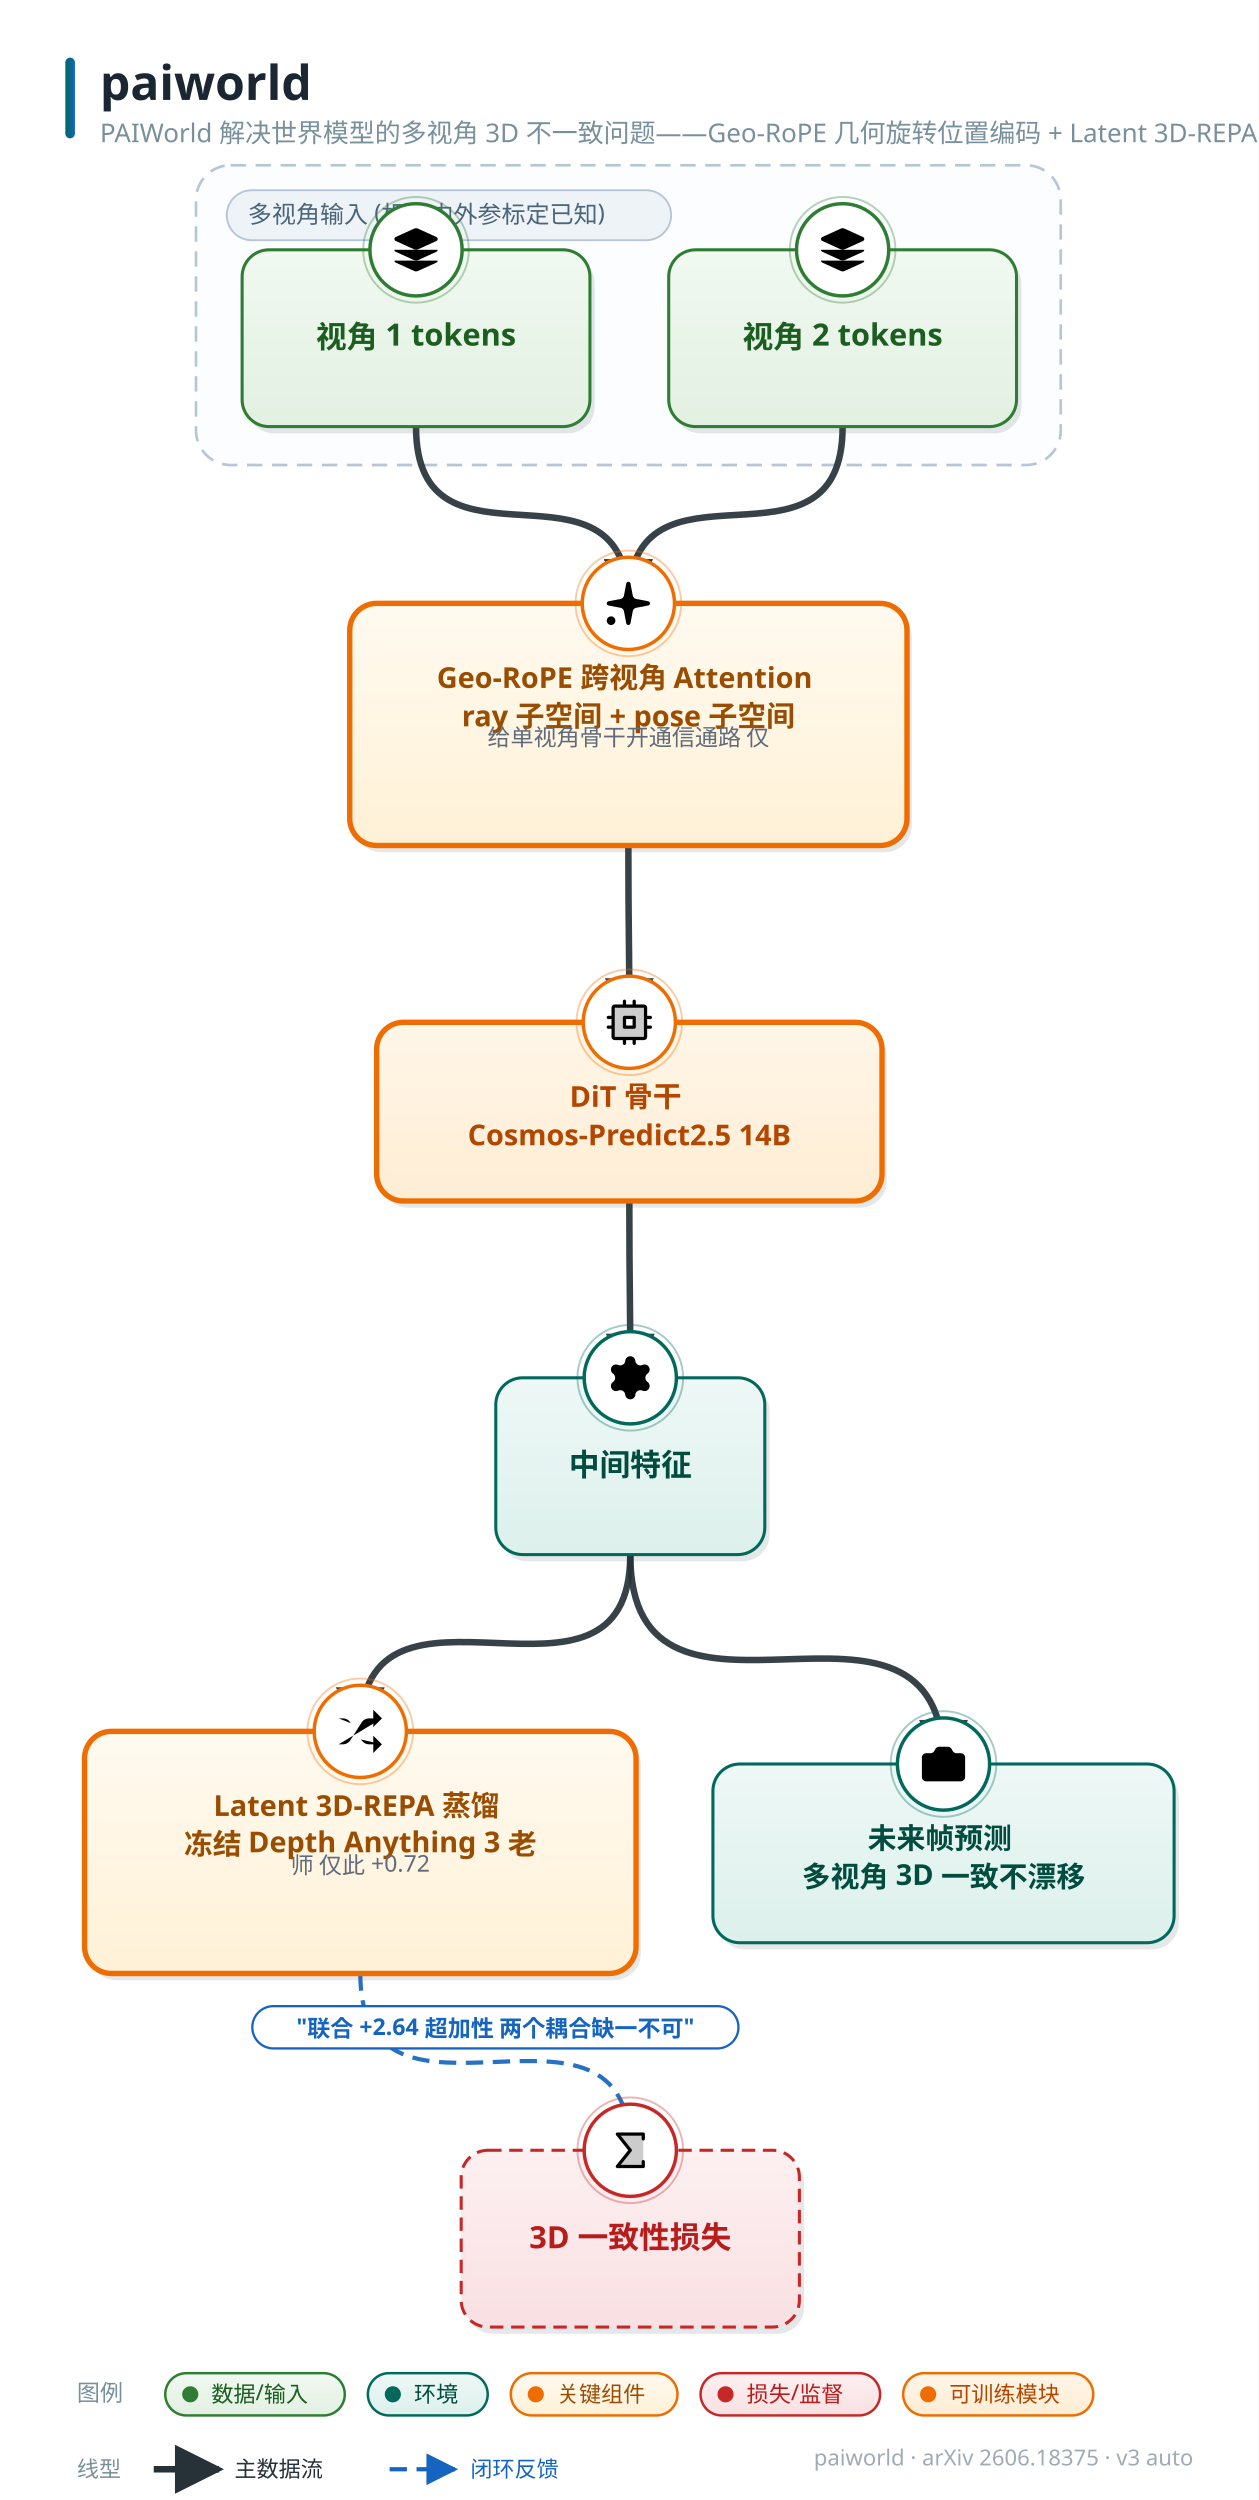
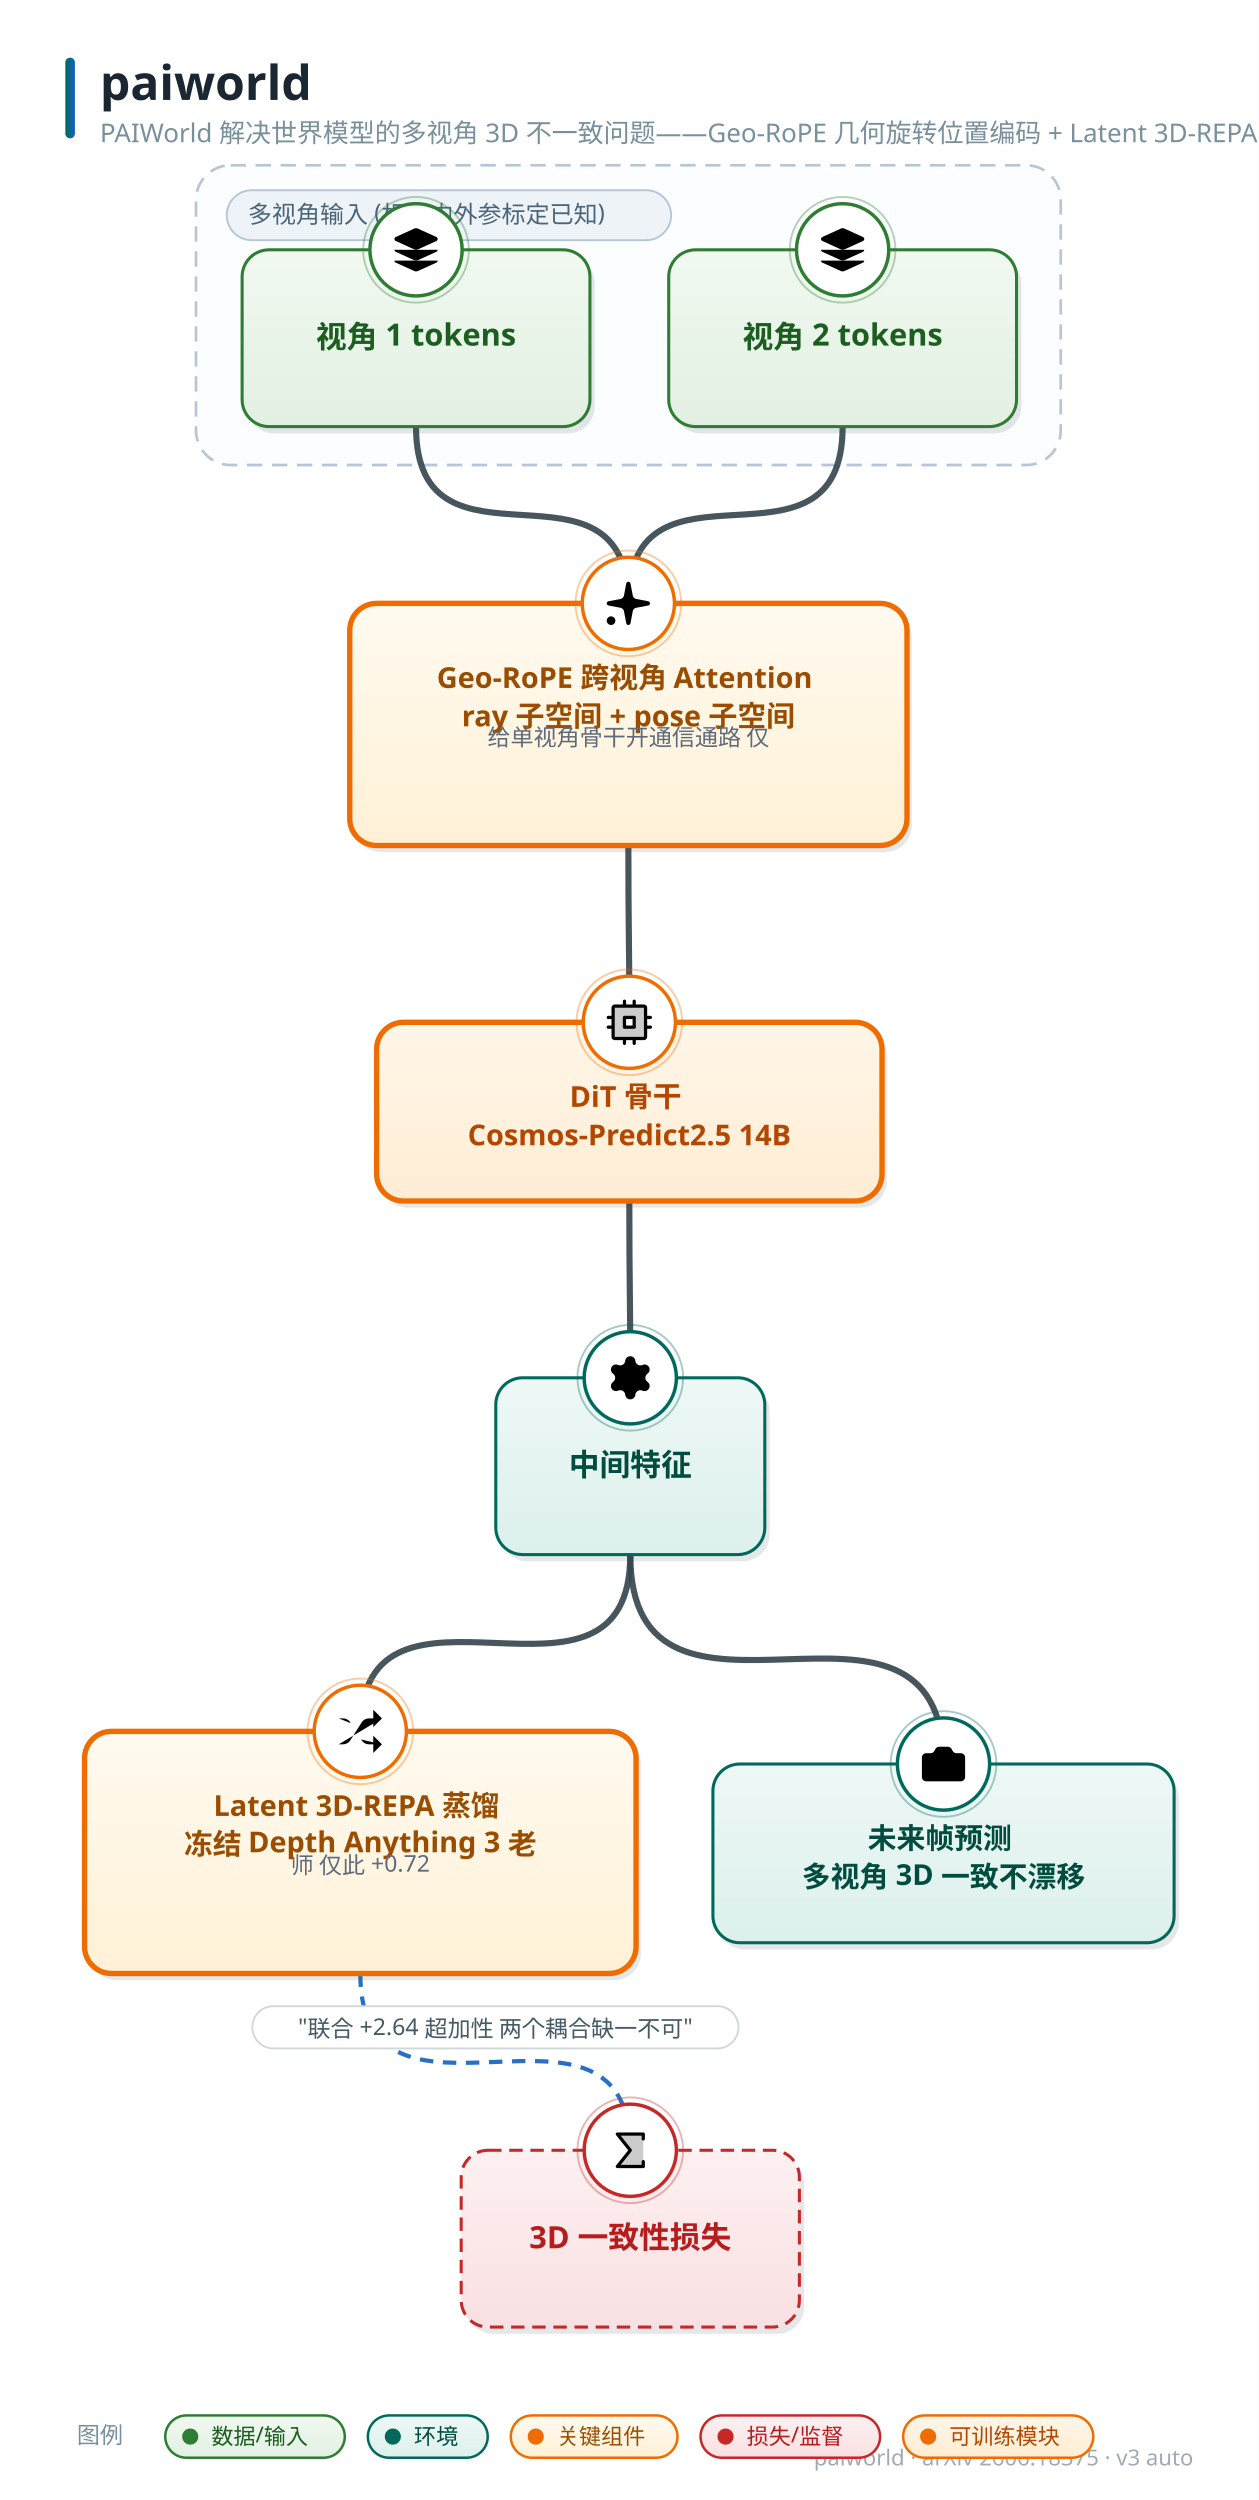
<svg xmlns="http://www.w3.org/2000/svg" width="655" height="1301" viewBox="0 0 655 1301" font-family="'PingFang SC','Hiragino Sans GB','Microsoft YaHei','Segoe UI',sans-serif">
  <style>text{font-family:'PingFang SC','Hiragino Sans GB','Microsoft YaHei','Segoe UI',sans-serif;} .lbl{font-weight:700;}</style>
  <defs>
    <linearGradient id="g-data" x1="0" y1="0" x2="0" y2="1">
      <stop offset="0" stop-color="#f1f9f1" />
      <stop offset="1" stop-color="#e2f0e2" />
    </linearGradient>
    <linearGradient id="g-frozen" x1="0" y1="0" x2="0" y2="1">
      <stop offset="0" stop-color="#f0f7fe" />
      <stop offset="1" stop-color="#dcecfb" />
    </linearGradient>
    <linearGradient id="g-train" x1="0" y1="0" x2="0" y2="1">
      <stop offset="0" stop-color="#fff6e8" />
      <stop offset="1" stop-color="#ffedd4" />
    </linearGradient>
    <linearGradient id="g-loss" x1="0" y1="0" x2="0" y2="1">
      <stop offset="0" stop-color="#fdf0f1" />
      <stop offset="1" stop-color="#f9e0e2" />
    </linearGradient>
    <linearGradient id="g-act" x1="0" y1="0" x2="0" y2="1">
      <stop offset="0" stop-color="#f8f1fb" />
      <stop offset="1" stop-color="#f0e4f7" />
    </linearGradient>
    <linearGradient id="g-loop" x1="0" y1="0" x2="0" y2="1">
      <stop offset="0" stop-color="#f2f5f7" />
      <stop offset="1" stop-color="#e6ebee" />
    </linearGradient>
    <linearGradient id="g-env" x1="0" y1="0" x2="0" y2="1">
      <stop offset="0" stop-color="#eef8f6" />
      <stop offset="1" stop-color="#dcf0ec" />
    </linearGradient>
    <linearGradient id="g-mem" x1="0" y1="0" x2="0" y2="1">
      <stop offset="0" stop-color="#fffef0" />
      <stop offset="1" stop-color="#fdf6d8" />
    </linearGradient>
    <linearGradient id="g-reward" x1="0" y1="0" x2="0" y2="1">
      <stop offset="0" stop-color="#fdf2f7" />
      <stop offset="1" stop-color="#f9e2ed" />
    </linearGradient>
    <linearGradient id="g-key" x1="0" y1="0" x2="0" y2="1">
      <stop offset="0" stop-color="#fffaf0" />
      <stop offset="1" stop-color="#fff1d6" />
    </linearGradient>
    <linearGradient id="g-title" x1="0" y1="0" x2="1" y2="0">
      <stop offset="0" stop-color="#00695c" />
      <stop offset="1" stop-color="#1565c0" />
    </linearGradient>
    <marker id="arr-main" viewBox="0 0 10 10" refX="9" refY="5" markerWidth="7.5" markerHeight="7.5" orient="auto-start-reverse">
-       <path d="M0 0 L10 5 L0 10 z" fill="#546e7a" />
+       <path d="M0 0 L10 5 L0 10 z" fill="#607d8b" />
    </marker>
    <marker id="arr-thick" viewBox="0 0 10 10" refX="9" refY="5" markerWidth="7.5" markerHeight="7.5" orient="auto-start-reverse">
-       <path d="M0 0 L10 5 L0 10 z" fill="#263238" />
+       <path d="M0 0 L10 5 L0 10 z" fill="#37474f" />
    </marker>
    <marker id="arr-thin" viewBox="0 0 10 10" refX="9" refY="5" markerWidth="7.5" markerHeight="7.5" orient="auto-start-reverse">
-       <path d="M0 0 L10 5 L0 10 z" fill="#9fb0bb" />
+       <path d="M0 0 L10 5 L0 10 z" fill="#90a4ae" />
    </marker>
    <marker id="arr-fb" viewBox="0 0 10 10" refX="9" refY="5" markerWidth="7.5" markerHeight="7.5" orient="auto-start-reverse">
      <path d="M0 0 L10 5 L0 10 z" fill="#1565c0" />
    </marker>
    <marker id="arr-loss" viewBox="0 0 10 10" refX="9" refY="5" markerWidth="7.5" markerHeight="7.5" orient="auto-start-reverse">
      <path d="M0 0 L10 5 L0 10 z" fill="#c62828" />
    </marker>
  </defs>
  <rect width="655" height="1301" fill="#ffffff" />
  <rect x="34" y="30" width="5" height="42" rx="2.5" fill="url(#g-title)" />
  <text x="52" y="52" font-size="25" font-weight="800" fill="#1a2733">paiworld</text>
  <text x="52" y="74" font-size="13.5" fill="#78909c">PAIWorld 解决世界模型的多视角 3D 不一致问题——Geo-RoPE 几何旋转位置编码 + Latent 3D-REPA 3D 蒸馏，在 DiT backbone 上同</text>
  <text x="621" y="1283" font-size="11.5" fill="#a0aab4" text-anchor="end">paiworld · arXiv 2606.18375 · v3 auto</text>
  <rect x="102" y="86" width="450" height="156" rx="18" fill="#fbfdff" stroke="#b7c6d6" stroke-width="1.4" stroke-dasharray="8 5" />
  <rect x="118" y="99" width="231.25" height="26" rx="13" fill="#eef3f8" stroke="#b7c6d6" />
  <text x="129" y="116" font-size="12.5" fill="#4a6579">多视角输入 (相机内外参标定已知)</text>
-   <path d="M 216.5 222.0 C 216.5 307.1, 327.0 228.9, 327.0 314.0" fill="none" stroke="#263238" stroke-width="3.4" marker-end="url(#arr-thick)" opacity="0.92" />
-   <path d="M 438.5 222.0 C 438.5 307.5, 327.0 228.5, 327.0 314.0" fill="none" stroke="#263238" stroke-width="3.4" marker-end="url(#arr-thick)" opacity="0.92" />
-   <path d="M 327.0 440.0 C 327.0 486.0, 327.5 486.0, 327.5 532.0" fill="none" stroke="#263238" stroke-width="3.4" marker-end="url(#arr-thick)" opacity="0.92" />
-   <path d="M 327.5 625.0 C 327.5 671.0, 328.0 671.0, 328.0 717.0" fill="none" stroke="#263238" stroke-width="3.4" marker-end="url(#arr-thick)" opacity="0.92" />
-   <path d="M 328.0 809.0 C 328.0 906.6, 187.5 803.4, 187.5 901.0" fill="none" stroke="#263238" stroke-width="3.4" marker-end="url(#arr-thick)" opacity="0.92" />
-   <path d="M 328.0 809.0 C 328.0 923.2, 491.0 803.8, 491.0 918.0" fill="none" stroke="#263238" stroke-width="3.4" marker-end="url(#arr-thick)" opacity="0.92" />
-   <path d="M 187.5 1027.0 C 187.5 1124.7, 328.0 1021.4, 328.0 1119.0" fill="none" stroke="#1565c0" stroke-width="2.2" stroke-dasharray="9 5" marker-end="url(#arr-fb)" opacity="0.92" />
+   <path d="M 216.5 222.0 C 216.5 307.1, 327.0 228.9, 327.0 314.0" fill="none" stroke="#37474f" stroke-width="3.2" marker-end="url(#arr-thick)" opacity="0.92" />
+   <path d="M 438.5 222.0 C 438.5 307.5, 327.0 228.5, 327.0 314.0" fill="none" stroke="#37474f" stroke-width="3.2" marker-end="url(#arr-thick)" opacity="0.92" />
+   <path d="M 327.0 440.0 C 327.0 486.0, 327.5 486.0, 327.5 532.0" fill="none" stroke="#37474f" stroke-width="3.2" marker-end="url(#arr-thick)" opacity="0.92" />
+   <path d="M 327.5 625.0 C 327.5 671.0, 328.0 671.0, 328.0 717.0" fill="none" stroke="#37474f" stroke-width="3.2" marker-end="url(#arr-thick)" opacity="0.92" />
+   <path d="M 328.0 809.0 C 328.0 906.6, 187.5 803.4, 187.5 901.0" fill="none" stroke="#37474f" stroke-width="3.2" marker-end="url(#arr-thick)" opacity="0.92" />
+   <path d="M 328.0 809.0 C 328.0 923.2, 491.0 803.8, 491.0 918.0" fill="none" stroke="#37474f" stroke-width="3.2" marker-end="url(#arr-thick)" opacity="0.92" />
+   <path d="M 187.5 1027.0 C 187.5 1124.7, 328.0 1021.4, 328.0 1119.0" fill="none" stroke="#1565c0" stroke-width="2.2" stroke-dasharray="7 5" marker-end="url(#arr-fb)" opacity="0.92" />
  <rect x="128.5" y="133.5" width="181" height="92" rx="14" fill="#37474f" opacity="0.13" />
  <rect x="126" y="130" width="181" height="92" rx="14" fill="url(#g-data)" stroke="#2e7d32" stroke-width="1.6" />
  <circle cx="216.5" cy="130" r="24" fill="#ffffff" stroke="#2e7d32" stroke-width="1.8" />
  <circle cx="216.5" cy="130" r="27.5" fill="none" stroke="#2e7d32" stroke-width="1" opacity="0.35" />
  <g transform="translate(203.0,116.5) scale(1.125)">
    <path d="M12.83 2.18a2 2 0 0 0-1.66 0L2.6 6.08a1 1 0 0 0 0 1.83l8.58 3.91a2 2 0 0 0 1.66 0l8.58-3.9a1 1 0 0 0 0-1.83z" />
    <path d="M2 12a1 1 0 0 0 .58.91l8.6 3.91a2 2 0 0 0 1.65 0l8.58-3.9A1 1 0 0 0 22 12" />
    <path d="M2 17a1 1 0 0 0 .58.91l8.6 3.91a2 2 0 0 0 1.65 0l8.58-3.9A1 1 0 0 0 22 17" />
  </g>
  <text x="216.5" y="181" font-size="16" class="lbl" fill="#1b5e20" text-anchor="middle">视角 1 tokens</text>
  <rect x="350.5" y="133.5" width="181" height="92" rx="14" fill="#37474f" opacity="0.13" />
  <rect x="348" y="130" width="181" height="92" rx="14" fill="url(#g-data)" stroke="#2e7d32" stroke-width="1.6" />
  <circle cx="438.5" cy="130" r="24" fill="#ffffff" stroke="#2e7d32" stroke-width="1.8" />
  <circle cx="438.5" cy="130" r="27.5" fill="none" stroke="#2e7d32" stroke-width="1" opacity="0.35" />
  <g transform="translate(425.0,116.5) scale(1.125)">
    <path d="M12.83 2.18a2 2 0 0 0-1.66 0L2.6 6.08a1 1 0 0 0 0 1.83l8.58 3.91a2 2 0 0 0 1.66 0l8.58-3.9a1 1 0 0 0 0-1.83z" />
    <path d="M2 12a1 1 0 0 0 .58.91l8.6 3.91a2 2 0 0 0 1.65 0l8.58-3.9A1 1 0 0 0 22 12" />
    <path d="M2 17a1 1 0 0 0 .58.91l8.6 3.91a2 2 0 0 0 1.65 0l8.58-3.9A1 1 0 0 0 22 17" />
  </g>
  <text x="438.5" y="181" font-size="16" class="lbl" fill="#1b5e20" text-anchor="middle">视角 2 tokens</text>
  <rect x="184.5" y="317.5" width="290" height="126" rx="14" fill="#37474f" opacity="0.13" />
  <rect x="182" y="314" width="290" height="126" rx="14" fill="url(#g-key)" stroke="#ef6c00" stroke-width="2.8" />
  <circle cx="327.0" cy="314" r="24" fill="#ffffff" stroke="#ef6c00" stroke-width="1.8" />
  <circle cx="327.0" cy="314" r="27.5" fill="none" stroke="#ef6c00" stroke-width="1" opacity="0.35" />
  <g transform="translate(313.5,300.5) scale(1.125)">
    <path d="M11.017 2.814a1 1 0 0 1 1.966 0l1.051 5.558a2 2 0 0 0 1.594 1.594l5.558 1.051a1 1 0 0 1 0 1.966l-5.558 1.051a2 2 0 0 0-1.594 1.594l-1.051 5.558a1 1 0 0 1-1.966 0l-1.051-5.558a2 2 0 0 0-1.594-1.594l-5.558-1.051a1 1 0 0 1 0-1.966l5.558-1.051a2 2 0 0 0 1.594-1.594z" />
    <path d="M20 2v4" />
    <path d="M22 4h-4" />
    <circle cx="4" cy="20" r="2" />
  </g>
  <text x="327.0" y="358" font-size="15" class="lbl" fill="#9a4d00" text-anchor="middle">
    <tspan x="327.0" dy="0">Geo-RoPE 跨视角 Attention</tspan>
    <tspan x="327.0" dy="20">ray 子空间 + pose 子空间</tspan>
  </text>
  <text x="327.0" y="388" font-size="12" fill="#5f6b7a" text-anchor="middle">给单视角骨干开通信通路 仅</text>
  <rect x="198.5" y="535.5" width="263" height="93" rx="14" fill="#37474f" opacity="0.13" />
  <rect x="196" y="532" width="263" height="93" rx="14" fill="url(#g-train)" stroke="#ef6c00" stroke-width="2.8" />
  <circle cx="327.5" cy="532" r="24" fill="#ffffff" stroke="#ef6c00" stroke-width="1.8" />
  <circle cx="327.5" cy="532" r="27.5" fill="none" stroke="#ef6c00" stroke-width="1" opacity="0.35" />
  <g transform="translate(314.0,518.5) scale(0.1055)">
    <path d="M200,48H56a8,8,0,0,0-8,8V200a8,8,0,0,0,8,8H200a8,8,0,0,0,8-8V56A8,8,0,0,0,200,48ZM152,152H104V104h48Z" opacity="0.2" />
    <path d="M152,96H104a8,8,0,0,0-8,8v48a8,8,0,0,0,8,8h48a8,8,0,0,0,8-8V104A8,8,0,0,0,152,96Zm-8,48H112V112h32Zm88,0H216V112h16a8,8,0,0,0,0-16H216V56a16,16,0,0,0-16-16H160V24a8,8,0,0,0-16,0V40H112V24a8,8,0,0,0-16,0V40H56A16,16,0,0,0,40,56V96H24a8,8,0,0,0,0,16H40v32H24a8,8,0,0,0,0,16H40v40a16,16,0,0,0,16,16H96v16a8,8,0,0,0,16,0V216h32v16a8,8,0,0,0,16,0V216h40a16,16,0,0,0,16-16V160h16a8,8,0,0,0,0-16Zm-32,56H56V56H200v95.87s0,.09,0,.13,0,.09,0,.13V200Z" />
  </g>
  <text x="327.5" y="576" font-size="15" class="lbl" fill="#b34700" text-anchor="middle">
    <tspan x="327.5" dy="0">DiT 骨干</tspan>
    <tspan x="327.5" dy="20">Cosmos-Predict2.5 14B</tspan>
  </text>
  <rect x="260.5" y="720.5" width="140" height="92" rx="14" fill="#37474f" opacity="0.13" />
  <rect x="258" y="717" width="140" height="92" rx="14" fill="url(#g-env)" stroke="#00695c" stroke-width="1.6" />
  <circle cx="328.0" cy="717" r="24" fill="#ffffff" stroke="#00695c" stroke-width="1.8" />
  <circle cx="328.0" cy="717" r="27.5" fill="none" stroke="#00695c" stroke-width="1" opacity="0.35" />
  <g transform="translate(314.5,703.5) scale(1.125)">
    <path d="M9.671 4.136a2.34 2.34 0 0 1 4.659 0 2.34 2.34 0 0 0 3.319 1.915 2.34 2.34 0 0 1 2.33 4.033 2.34 2.34 0 0 0 0 3.831 2.34 2.34 0 0 1-2.33 4.033 2.34 2.34 0 0 0-3.319 1.915 2.34 2.34 0 0 1-4.659 0 2.34 2.34 0 0 0-3.32-1.915 2.34 2.34 0 0 1-2.33-4.033 2.34 2.34 0 0 0 0-3.831A2.34 2.34 0 0 1 6.35 6.051a2.34 2.34 0 0 0 3.319-1.915" />
    <circle cx="12" cy="12" r="3" />
  </g>
  <text x="328.0" y="768" font-size="16" class="lbl" fill="#004d40" text-anchor="middle">中间特征</text>
  <rect x="46.5" y="904.5" width="287" height="126" rx="14" fill="#37474f" opacity="0.13" />
  <rect x="44" y="901" width="287" height="126" rx="14" fill="url(#g-key)" stroke="#ef6c00" stroke-width="2.8" />
  <circle cx="187.5" cy="901" r="24" fill="#ffffff" stroke="#ef6c00" stroke-width="1.8" />
  <circle cx="187.5" cy="901" r="27.5" fill="none" stroke="#ef6c00" stroke-width="1" opacity="0.35" />
  <g transform="translate(174.0,887.5) scale(1.125)">
    <path d="m18 14 4 4-4 4" />
    <path d="m18 2 4 4-4 4" />
    <path d="M2 18h1.973a4 4 0 0 0 3.3-1.7l5.454-8.6a4 4 0 0 1 3.3-1.7H22" />
    <path d="M2 6h1.972a4 4 0 0 1 3.6 2.2" />
    <path d="M22 18h-6.041a4 4 0 0 1-3.3-1.8l-.359-.45" />
  </g>
  <text x="187.5" y="945" font-size="15" class="lbl" fill="#9a4d00" text-anchor="middle">
    <tspan x="187.5" dy="0">Latent 3D-REPA 蒸馏</tspan>
    <tspan x="187.5" dy="20">冻结 Depth Anything 3 老</tspan>
  </text>
  <text x="187.5" y="975" font-size="12" fill="#5f6b7a" text-anchor="middle">师 仅此 +0.72</text>
  <rect x="373.5" y="921.5" width="240" height="93" rx="14" fill="#37474f" opacity="0.13" />
  <rect x="371" y="918" width="240" height="93" rx="14" fill="url(#g-env)" stroke="#00695c" stroke-width="1.6" />
  <circle cx="491.0" cy="918" r="24" fill="#ffffff" stroke="#00695c" stroke-width="1.8" />
  <circle cx="491.0" cy="918" r="27.5" fill="none" stroke="#00695c" stroke-width="1" opacity="0.35" />
  <g transform="translate(477.5,904.5) scale(1.125)">
    <path d="M13.997 4a2 2 0 0 1 1.76 1.05l.486.9A2 2 0 0 0 18.003 7H20a2 2 0 0 1 2 2v9a2 2 0 0 1-2 2H4a2 2 0 0 1-2-2V9a2 2 0 0 1 2-2h1.997a2 2 0 0 0 1.759-1.048l.489-.904A2 2 0 0 1 10.004 4z" />
    <circle cx="12" cy="13" r="3" />
  </g>
  <text x="491.0" y="962" font-size="15" class="lbl" fill="#004d40" text-anchor="middle">
    <tspan x="491.0" dy="0">未来帧预测</tspan>
    <tspan x="491.0" dy="20">多视角 3D 一致不漂移</tspan>
  </text>
  <rect x="242.5" y="1122.5" width="176" height="92" rx="14" fill="#37474f" opacity="0.13" />
  <rect x="240" y="1119" width="176" height="92" rx="14" fill="url(#g-loss)" stroke="#c62828" stroke-width="1.6" stroke-dasharray="7 4" />
  <circle cx="328.0" cy="1119" r="24" fill="#ffffff" stroke="#c62828" stroke-width="1.8" />
  <circle cx="328.0" cy="1119" r="27.5" fill="none" stroke="#c62828" stroke-width="1" opacity="0.35" />
  <g transform="translate(314.5,1105.5) scale(0.1055)">
    <path d="M192,48V208H64l64-80L64,48Z" opacity="0.2" />
    <path d="M184,72V56H80.65l53.6,67a8,8,0,0,1,0,10l-53.6,67H184V184a8,8,0,0,1,16,0v24a8,8,0,0,1-8,8H64a8,8,0,0,1-6.25-13l60-75-60-75A8,8,0,0,1,64,40H192a8,8,0,0,1,8,8V72a8,8,0,0,1-16,0Z" />
  </g>
  <text x="328.0" y="1170" font-size="16" class="lbl" fill="#b71c1c" text-anchor="middle">3D 一致性损失</text>
  <g transform="translate(257.8,1055.0)">
-     <rect x="-126.5" y="-11" width="253.0" height="22" rx="11" fill="#ffffff" stroke="#1565c0" stroke-width="1.2" />
-     <text y="4" font-size="12" fill="#1565c0" font-weight="600" text-anchor="middle">"联合 +2.64 超加性 两个耦合缺一不可"</text>
-   </g>
-   <text x="40" y="1249.5" font-size="12" fill="#78909c">图例</text>
-   <g>
-     <rect x="86" y="1235" width="93.43" height="22" rx="11" fill="url(#g-data)" stroke="#2e7d32" stroke-width="1.3" />
-     <circle cx="99" cy="1246" r="4.2" fill="#2e7d32" />
-     <text x="110" y="1250" font-size="11.5" fill="#1b5e20">数据/输入</text>
-   </g>
-   <g>
-     <rect x="191.43" y="1235" width="62.38" height="22" rx="11" fill="url(#g-env)" stroke="#00695c" stroke-width="1.3" />
-     <circle cx="204.43" cy="1246" r="4.2" fill="#00695c" />
-     <text x="215.43" y="1250" font-size="11.5" fill="#004d40">环境</text>
-   </g>
-   <g>
-     <rect x="265.81" y="1235" width="86.76" height="22" rx="11" fill="url(#g-key)" stroke="#ef6c00" stroke-width="1.3" />
-     <circle cx="278.81" cy="1246" r="4.2" fill="#ef6c00" />
-     <text x="289.81" y="1250" font-size="11.5" fill="#9a4d00">关键组件</text>
-   </g>
-   <g>
-     <rect x="364.57" y="1235" width="93.43" height="22" rx="11" fill="url(#g-loss)" stroke="#c62828" stroke-width="1.3" />
-     <circle cx="377.57" cy="1246" r="4.2" fill="#c62828" />
-     <text x="388.57" y="1250" font-size="11.5" fill="#b71c1c">损失/监督</text>
-   </g>
-   <g>
-     <rect x="470.0" y="1235" width="98.95" height="22" rx="11" fill="url(#g-train)" stroke="#ef6c00" stroke-width="1.3" />
-     <circle cx="483.0" cy="1246" r="4.2" fill="#ef6c00" />
-     <text x="494.0" y="1250" font-size="11.5" fill="#b34700">可训练模块</text>
-   </g>
-   <text x="40" y="1289" font-size="11.5" fill="#78909c">线型</text>
-   <g>
-     <path d="M 80 1285 h 34" stroke="#263238" stroke-width="3.4" marker-end="url(#arr-thick)" />
-     <text x="122" y="1289" font-size="11.5" fill="#263238">主数据流</text>
-   </g>
-   <g>
-     <path d="M 202.76 1285 h 34" stroke="#1565c0" stroke-width="2.2" stroke-dasharray="9 5" marker-end="url(#arr-fb)" />
-     <text x="244.76" y="1289" font-size="11.5" fill="#1565c0">闭环反馈</text>
+     <rect x="-126.5" y="-11" width="253.0" height="22" rx="11" fill="#ffffff" stroke="#cfd8dc" />
+     <text y="4" font-size="12" fill="#455a64" text-anchor="middle">"联合 +2.64 超加性 两个耦合缺一不可"</text>
+   </g>
+   <text x="40" y="1271.5" font-size="12" fill="#78909c">图例</text>
+   <g>
+     <rect x="86" y="1257" width="93.43" height="22" rx="11" fill="url(#g-data)" stroke="#2e7d32" stroke-width="1.3" />
+     <circle cx="99" cy="1268" r="4.2" fill="#2e7d32" />
+     <text x="110" y="1272" font-size="11.5" fill="#1b5e20">数据/输入</text>
+   </g>
+   <g>
+     <rect x="191.43" y="1257" width="62.38" height="22" rx="11" fill="url(#g-env)" stroke="#00695c" stroke-width="1.3" />
+     <circle cx="204.43" cy="1268" r="4.2" fill="#00695c" />
+     <text x="215.43" y="1272" font-size="11.5" fill="#004d40">环境</text>
+   </g>
+   <g>
+     <rect x="265.81" y="1257" width="86.76" height="22" rx="11" fill="url(#g-key)" stroke="#ef6c00" stroke-width="1.3" />
+     <circle cx="278.81" cy="1268" r="4.2" fill="#ef6c00" />
+     <text x="289.81" y="1272" font-size="11.5" fill="#9a4d00">关键组件</text>
+   </g>
+   <g>
+     <rect x="364.57" y="1257" width="93.43" height="22" rx="11" fill="url(#g-loss)" stroke="#c62828" stroke-width="1.3" />
+     <circle cx="377.57" cy="1268" r="4.2" fill="#c62828" />
+     <text x="388.57" y="1272" font-size="11.5" fill="#b71c1c">损失/监督</text>
+   </g>
+   <g>
+     <rect x="470.0" y="1257" width="98.95" height="22" rx="11" fill="url(#g-train)" stroke="#ef6c00" stroke-width="1.3" />
+     <circle cx="483.0" cy="1268" r="4.2" fill="#ef6c00" />
+     <text x="494.0" y="1272" font-size="11.5" fill="#b34700">可训练模块</text>
  </g>
</svg>
